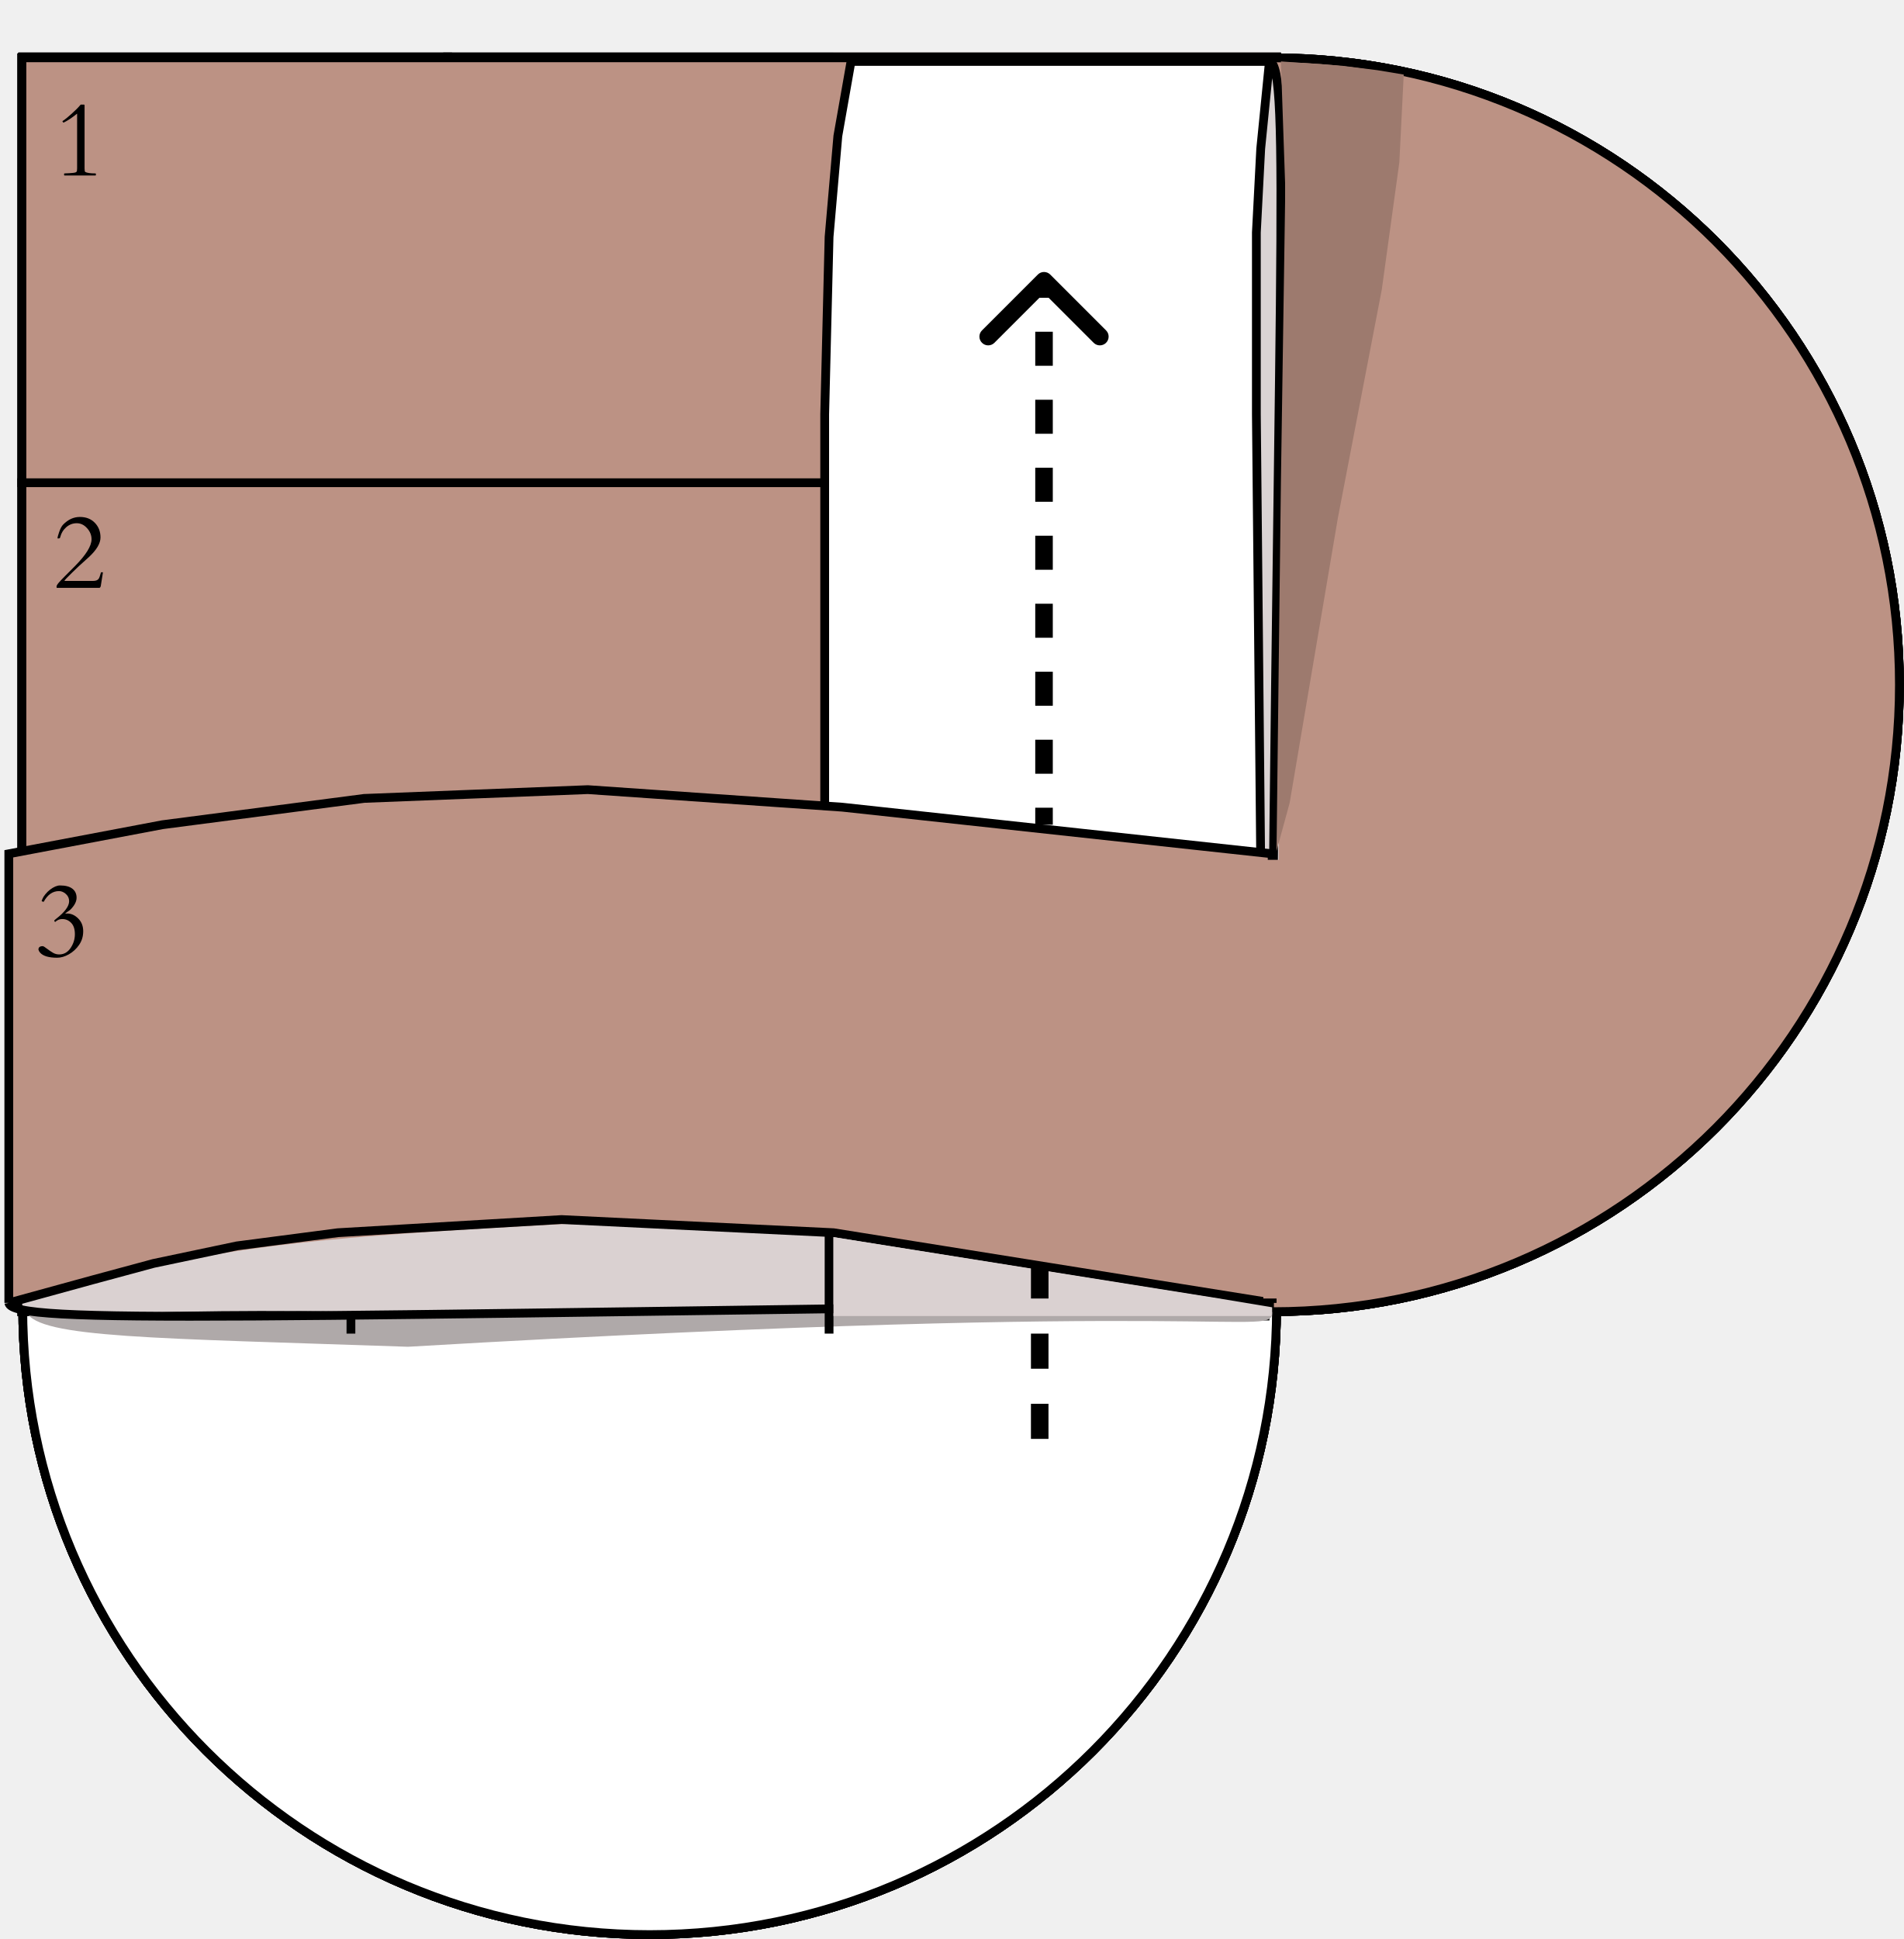
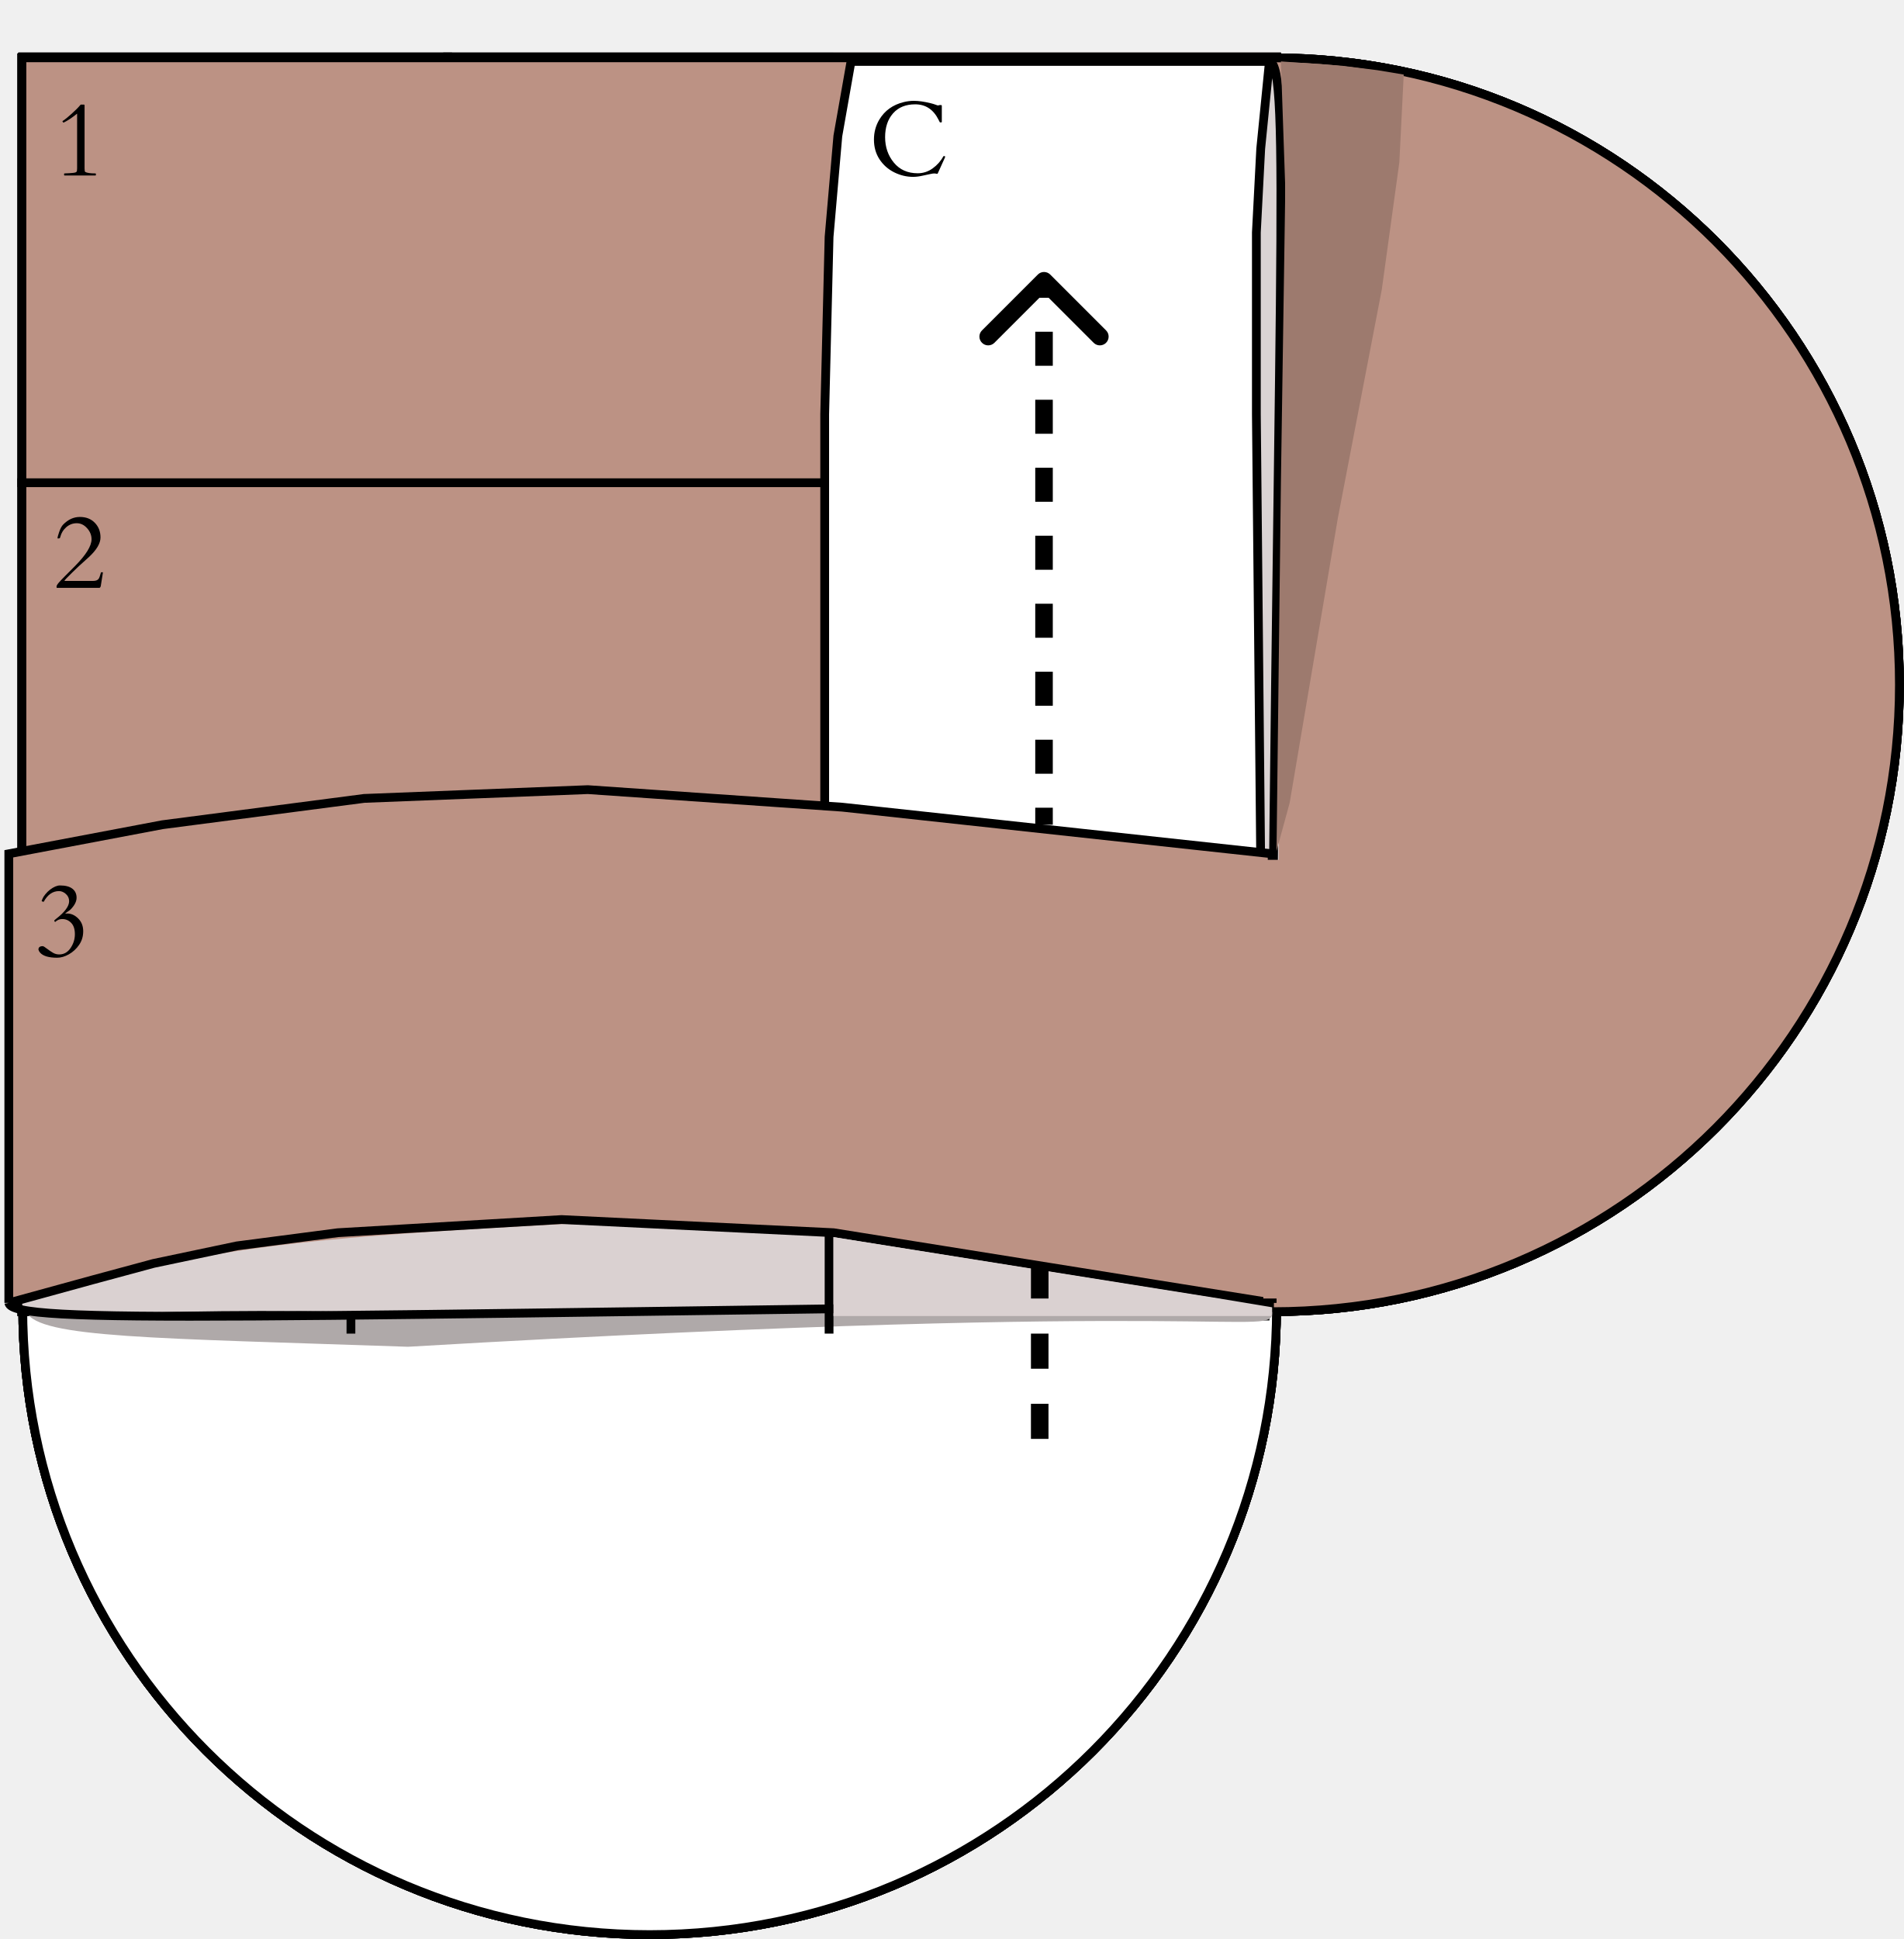
<svg xmlns="http://www.w3.org/2000/svg" width="217" height="221" viewBox="0 0 217 221" fill="none">
-   <path d="M145 149.046V7H3.092L3.092 149.046C3.092 188.233 34.859 220 74.046 220C113.233 220 145 188.233 145 149.046Z" fill="white" stroke="black" stroke-width="2" />
-   <path d="M145.5 149.046V6.5H2.592L2.592 149.046C2.592 188.509 34.583 220.5 74.046 220.5C113.509 220.5 145.5 188.509 145.5 149.046Z" fill="white" stroke="black" />
+   <path d="M3.092 149.046C3.092 188.233 34.859 220 74.046 220C113.233 220 145 188.233 145 149.046V7H3.092L3.092 149.046Z" fill="white" stroke="black" stroke-width="2" />
+   <path d="M2.592 149.046C2.592 188.509 34.583 220.5 74.046 220.5C113.509 220.5 145.5 188.509 145.5 149.046V6.5H2.592L2.592 149.046Z" fill="white" stroke="black" />
  <path d="M51.022 149L51.022 6" stroke="black" />
  <path d="M96.5 149.69L96.5 6.69" stroke="black" />
-   <path d="M145.046 149H3V7.092L145.046 7.092C184.233 7.092 216 38.859 216 78.046C216 117.233 184.233 149 145.046 149Z" fill="#BC9284" stroke="black" stroke-width="2" />
-   <path d="M145.046 149.5H2.5V6.592L145.046 6.592C184.509 6.592 216.5 38.583 216.5 78.046C216.5 117.509 184.509 149.5 145.046 149.5Z" fill="#BC9284" stroke="black" />
+   <path d="M145.046 7.092C184.233 7.092 216 38.859 216 78.046C216 117.233 184.233 149 145.046 149H3V7.092L145.046 7.092Z" fill="#BC9284" stroke="black" stroke-width="2" />
+   <path d="M145.046 6.592C184.509 6.592 216.5 38.583 216.5 78.046C216.5 117.509 184.509 149.5 145.046 149.5H2.5V6.592L145.046 6.592Z" fill="#BC9284" stroke="black" />
  <path d="M145 55.02L2 55.02" stroke="black" />
  <path d="M145.691 100.5L2.691 100.5" stroke="black" />
-   <mask id="path-9-inside-1_274_13531" fill="white">
+   <mask id="path-9-inside-1_389_2969" fill="white">
    <path d="M95 6H146V150H95V6Z" />
  </mask>
  <path d="M95 6H146V150H95V6Z" fill="white" />
  <path d="M95 6H146V150H95V6Z" fill="white" />
  <path d="M95 6H146V150H95V6Z" fill="white" />
  <path d="M95 6H146V150H95V6Z" fill="white" />
-   <path d="M95 6V5H94V6H95ZM146 6H147V5H146V6ZM95 7H146V5H95V7ZM145 6V150H147V6H145ZM96 150V6H94V150H96Z" fill="#372316" mask="url(#path-9-inside-1_274_13531)" />
-   <path d="M145 149.046V7H3.092L3.092 149.046C3.092 188.233 34.859 220 74.046 220C113.233 220 145 188.233 145 149.046Z" fill="white" stroke="black" stroke-width="2" />
-   <path d="M145.5 149.046V6.5H2.592L2.592 149.046C2.592 188.509 34.583 220.5 74.046 220.5C113.509 220.5 145.5 188.509 145.5 149.046Z" fill="white" stroke="black" />
+   <path d="M95 6V5H94V6H95ZM146 6H147V5H146V6ZM95 7H146V5H95V7ZM145 6V150H147V6H145ZM96 150V6H94V150H96Z" fill="#372316" mask="url(#path-9-inside-1_389_2969)" />
+   <path d="M3.092 149.046C3.092 188.233 34.859 220 74.046 220C113.233 220 145 188.233 145 149.046V7H3.092L3.092 149.046Z" fill="white" stroke="black" stroke-width="2" />
+   <path d="M2.592 149.046C2.592 188.509 34.583 220.5 74.046 220.5C113.509 220.5 145.5 188.509 145.5 149.046V6.5H2.592L2.592 149.046Z" fill="white" stroke="black" />
  <path d="M51.022 149L51.022 6" stroke="black" />
  <path d="M96.5 149.69L96.5 6.69" stroke="black" />
-   <path d="M145.046 149H3V7.092L145.046 7.092C184.233 7.092 216 38.859 216 78.046C216 117.233 184.233 149 145.046 149Z" fill="#BC9284" stroke="black" stroke-width="2" />
-   <path d="M145.046 149.5H2.5V6.592L145.046 6.592C184.509 6.592 216.5 38.583 216.5 78.046C216.5 117.509 184.509 149.5 145.046 149.5Z" fill="#BC9284" stroke="black" />
+   <path d="M145.046 7.092C184.233 7.092 216 38.859 216 78.046C216 117.233 184.233 149 145.046 149H3V7.092L145.046 7.092Z" fill="#BC9284" stroke="black" stroke-width="2" />
+   <path d="M145.046 6.592C184.509 6.592 216.5 38.583 216.5 78.046C216.5 117.509 184.509 149.5 145.046 149.5H2.5V6.592L145.046 6.592Z" fill="#BC9284" stroke="black" />
  <path d="M145 55.02L2 55.02" stroke="black" />
  <path d="M145.691 100.5L2.691 100.5" stroke="black" />
  <path d="M145.998 44.734C145.998 15.341 146.092 7.165 144.893 7C143.933 11.369 143.294 21.73 143.094 26.364C142.614 33.91 144.093 111.266 144.893 149C146.332 117.224 145.399 66.415 145.998 44.734Z" fill="#DAD3D3" />
  <path d="M97 7H144.694L143.7 16.942L143.203 26.5V47.219L143.7 98.5L144.694 150H94V47.219L94.5 27L95.5 15.5L97 7Z" fill="white" />
  <path d="M144.694 7H97L95.5 15.5L94.5 27L94 47.219V150H144.694M144.694 7C147.179 7.442 145.499 32.819 144.694 150M144.694 7L143.7 16.942L143.203 26.5V47.219L143.7 98.5L144.694 150" stroke="black" />
  <rect x="94" y="150" width="50" height="1" fill="white" />
  <path d="M40.004 149.5C9.504 149 2.674 151.121 2.504 148.5C22.004 142 36.504 141 64.504 139.5C93.504 140 102.004 141 140.504 148.5C107.504 149.5 63.504 149 40.004 149.5Z" fill="#DAD1D1" />
  <path d="M38.128 150.049C7.8 150.049 4.509 149.057 3.004 149.553C4.504 152.5 17.5 152.5 46.5 153.5C140.5 148 145.004 152.5 145.004 149.553C113.393 148.066 61.209 150.049 38.128 150.049Z" fill="#AFA9A9" />
  <path d="M1.004 97.313V148.5L10.504 145.891L17.504 144L27.004 142L38.504 140.5L64.004 139L95.004 140.5L145.004 148.5V97.313L96.004 92L67.004 90L41.504 91L18.504 94L1.004 97.313Z" fill="#BC9284" />
  <path d="M1.004 148.5V97.313L18.504 94L41.504 91L67.004 90L96.004 92L145.004 97.313V148.5M1.004 148.5C1.449 151.009 27.004 150 145.004 148.5M1.004 148.5L10.504 145.891L17.504 144L27.004 142L38.504 140.5L64.004 139L95.004 140.5L145.004 148.5" stroke="black" />
  <path d="M94.5 140.5V152" stroke="black" />
  <rect x="146" y="98" width="50" height="2" transform="rotate(90 146 98)" fill="#BC9284" />
  <path d="M95 141V150H118H132H145V149L139 148L95 141Z" fill="#DAD1D1" />
  <path d="M146 55L145.5 97L147 91.5L152.5 59L157.5 33L159.5 18.5L160 8.5L157 8L153 7.5L146 7L146.5 21.5L146 55Z" fill="#9D7A6E" />
  <path d="M40 150L40 152" stroke="black" />
  <path d="M119.707 31.293C119.317 30.902 118.683 30.902 118.293 31.293L111.929 37.657C111.538 38.047 111.538 38.681 111.929 39.071C112.319 39.462 112.953 39.462 113.343 39.071L119 33.414L124.657 39.071C125.047 39.462 125.681 39.462 126.071 39.071C126.462 38.681 126.462 38.047 126.071 37.657L119.707 31.293ZM120 94V92.062H118V94H120ZM120 88.188V84.312H118V88.188H120ZM120 80.438V76.562H118V80.438H120ZM120 72.688V68.812H118V72.688H120ZM120 64.938V61.062H118V64.938H120ZM120 57.188L120 53.312H118L118 57.188H120ZM120 49.438V45.562H118V49.438H120ZM120 41.688V37.812H118V41.688H120ZM120 33.938V32H118V33.938H120ZM119.707 31.293C119.317 30.902 118.683 30.902 118.293 31.293L111.929 37.657C111.538 38.047 111.538 38.681 111.929 39.071C112.319 39.462 112.953 39.462 113.343 39.071L119 33.414L124.657 39.071C125.047 39.462 125.681 39.462 126.071 39.071C126.462 38.681 126.462 38.047 126.071 37.657L119.707 31.293ZM120 94V92.062H118V94H120ZM120 88.188V84.312H118V88.188H120ZM120 80.438V76.562H118V80.438H120ZM120 72.688V68.812H118V72.688H120ZM120 64.938V61.062H118V64.938H120ZM120 57.188L120 53.312H118L118 57.188H120ZM120 49.438V45.562H118V49.438H120ZM120 41.688V37.812H118V41.688H120ZM120 33.938V32H118V33.938H120Z" fill="black" />
  <path d="M118.511 144L118.508 165.5" stroke="black" stroke-width="2" stroke-dasharray="4 4" />
  <path d="M7.23 13.971C7.203 13.971 7.164 13.92 7.113 13.818C7.113 13.807 7.184 13.756 7.324 13.666C7.465 13.572 7.744 13.34 8.162 12.969C8.58 12.598 8.926 12.248 9.199 11.92H9.527C9.578 11.92 9.609 11.928 9.621 11.943C9.633 11.959 9.639 11.988 9.639 12.031V19.18C9.639 19.426 9.664 19.564 9.715 19.596C9.906 19.709 10.295 19.766 10.881 19.766C10.912 19.766 10.928 19.781 10.928 19.812V19.953C10.928 19.984 10.912 20 10.881 20H7.354C7.322 20 7.307 19.984 7.307 19.953V19.812C7.307 19.781 7.322 19.766 7.354 19.766C7.549 19.754 7.719 19.746 7.863 19.742C8.008 19.734 8.16 19.723 8.32 19.707C8.48 19.691 8.592 19.666 8.654 19.631C8.721 19.596 8.76 19.543 8.771 19.473C8.783 19.402 8.789 19.311 8.789 19.197V12.957C8.793 12.949 8.75 12.98 8.66 13.051C8.152 13.457 7.688 13.762 7.266 13.965L7.23 13.971Z" fill="black" />
  <path d="M6.756 61.357L6.615 61.375C6.576 61.375 6.557 61.363 6.557 61.34C6.557 61.23 6.621 60.99 6.75 60.619C6.879 60.244 7.027 59.969 7.195 59.793C7.762 59.211 8.398 58.92 9.105 58.92C9.812 58.92 10.381 59.143 10.81 59.588C11.24 60.029 11.455 60.586 11.455 61.258C11.455 61.926 11.021 62.664 10.154 63.473C9.881 63.73 9.652 63.938 9.469 64.094C9.234 64.293 8.82 64.682 8.227 65.26C7.637 65.834 7.342 66.15 7.342 66.209H10.641C10.926 66.209 11.127 66.129 11.244 65.969C11.315 65.875 11.404 65.627 11.514 65.225H11.736L11.484 66.807C11.465 66.897 11.42 66.961 11.35 67H6.475C6.455 67 6.445 66.949 6.445 66.848C6.445 66.75 6.535 66.598 6.715 66.391C6.898 66.184 7.131 65.939 7.412 65.658C7.697 65.373 8.084 64.984 8.572 64.492C9.814 63.23 10.435 62.221 10.435 61.463C10.435 60.998 10.266 60.578 9.926 60.203C9.59 59.824 9.197 59.635 8.748 59.635C8.303 59.635 7.904 59.785 7.553 60.086C7.209 60.387 6.977 60.775 6.855 61.252C6.84 61.322 6.807 61.357 6.756 61.357Z" fill="black" />
  <path d="M7.457 104.131C7.504 104.123 7.574 104.119 7.668 104.119C8.121 104.119 8.537 104.309 8.916 104.688C9.295 105.066 9.484 105.551 9.484 106.141C9.484 106.727 9.328 107.244 9.016 107.693C8.707 108.143 8.32 108.5 7.855 108.766C7.395 109.027 6.947 109.158 6.514 109.158C5.564 109.158 4.918 108.967 4.574 108.584C4.484 108.486 4.42 108.369 4.381 108.232C4.381 107.971 4.543 107.84 4.867 107.84C4.949 107.84 5.113 107.938 5.359 108.133C5.609 108.324 5.844 108.482 6.062 108.607C6.281 108.732 6.527 108.791 6.801 108.783C7.312 108.768 7.729 108.521 8.049 108.045C8.373 107.564 8.535 107.041 8.535 106.475C8.535 105.904 8.395 105.475 8.113 105.186C7.832 104.896 7.498 104.752 7.111 104.752C6.904 104.752 6.732 104.791 6.596 104.869C6.459 104.943 6.379 104.996 6.355 105.027C6.332 105.059 6.311 105.074 6.291 105.074C6.275 105.074 6.254 105.059 6.227 105.027C6.199 104.996 6.186 104.969 6.186 104.945C6.186 104.922 6.197 104.898 6.221 104.875C6.248 104.848 6.279 104.82 6.314 104.793C6.35 104.762 6.385 104.732 6.42 104.705C7.393 103.947 7.879 103.283 7.879 102.713C7.879 102.385 7.756 102.111 7.51 101.893C7.264 101.674 7.002 101.564 6.725 101.564C6.006 101.564 5.426 101.969 4.984 102.777C4.98 102.781 4.965 102.783 4.938 102.783C4.914 102.783 4.877 102.771 4.826 102.748C4.775 102.725 4.75 102.707 4.75 102.695C4.75 102.684 4.754 102.666 4.762 102.643C4.773 102.619 4.805 102.543 4.855 102.414C4.906 102.285 5.012 102.121 5.172 101.922C5.336 101.719 5.516 101.543 5.711 101.395C6.129 101.078 6.506 100.92 6.842 100.92C7.459 100.92 7.928 101.043 8.248 101.289C8.568 101.535 8.729 101.879 8.729 102.32C8.729 102.758 8.49 103.215 8.014 103.691C7.932 103.754 7.814 103.838 7.662 103.943C7.514 104.045 7.439 104.105 7.439 104.125V104.131H7.457Z" fill="black" />
+   <path d="M106.881 19.777C106.861 19.809 106.812 19.816 106.734 19.801C106.66 19.781 106.572 19.771 106.471 19.771C106.369 19.771 106.225 19.793 106.037 19.836C105.854 19.875 105.562 19.938 105.164 20.023C104.766 20.113 104.402 20.158 104.074 20.158C103.332 20.158 102.611 19.984 101.912 19.637C101.217 19.285 100.66 18.789 100.242 18.148C99.824 17.504 99.615 16.758 99.615 15.91C99.615 15.062 99.824 14.295 100.242 13.607C100.852 12.6 101.77 11.943 102.996 11.639C103.387 11.541 103.777 11.492 104.168 11.492C104.703 11.492 105.338 11.582 106.072 11.762C106.295 11.816 106.482 11.873 106.635 11.932C106.791 11.99 106.887 12.02 106.922 12.02L107.098 11.973H107.279C107.326 11.973 107.35 12.006 107.35 12.072V13.895C107.35 13.934 107.314 13.953 107.244 13.953C107.174 13.953 107.133 13.945 107.121 13.93C107.109 13.91 107.098 13.889 107.086 13.865C107.074 13.838 107.061 13.81 107.045 13.783C107.033 13.756 107.02 13.73 107.004 13.707C106.992 13.684 106.984 13.666 106.98 13.654C106.395 12.479 105.506 11.891 104.314 11.891C103.24 11.891 102.4 12.232 101.795 12.916C101.189 13.6 100.887 14.506 100.887 15.635C100.887 16.76 101.219 17.727 101.883 18.535C102.551 19.344 103.457 19.748 104.602 19.748C105.227 19.748 105.795 19.562 106.307 19.191C106.822 18.82 107.227 18.365 107.52 17.826C107.527 17.803 107.551 17.791 107.59 17.791H107.666C107.705 17.791 107.725 17.814 107.725 17.861C107.725 17.908 107.713 17.953 107.689 17.996L106.881 19.777Z" fill="black" />
</svg>
